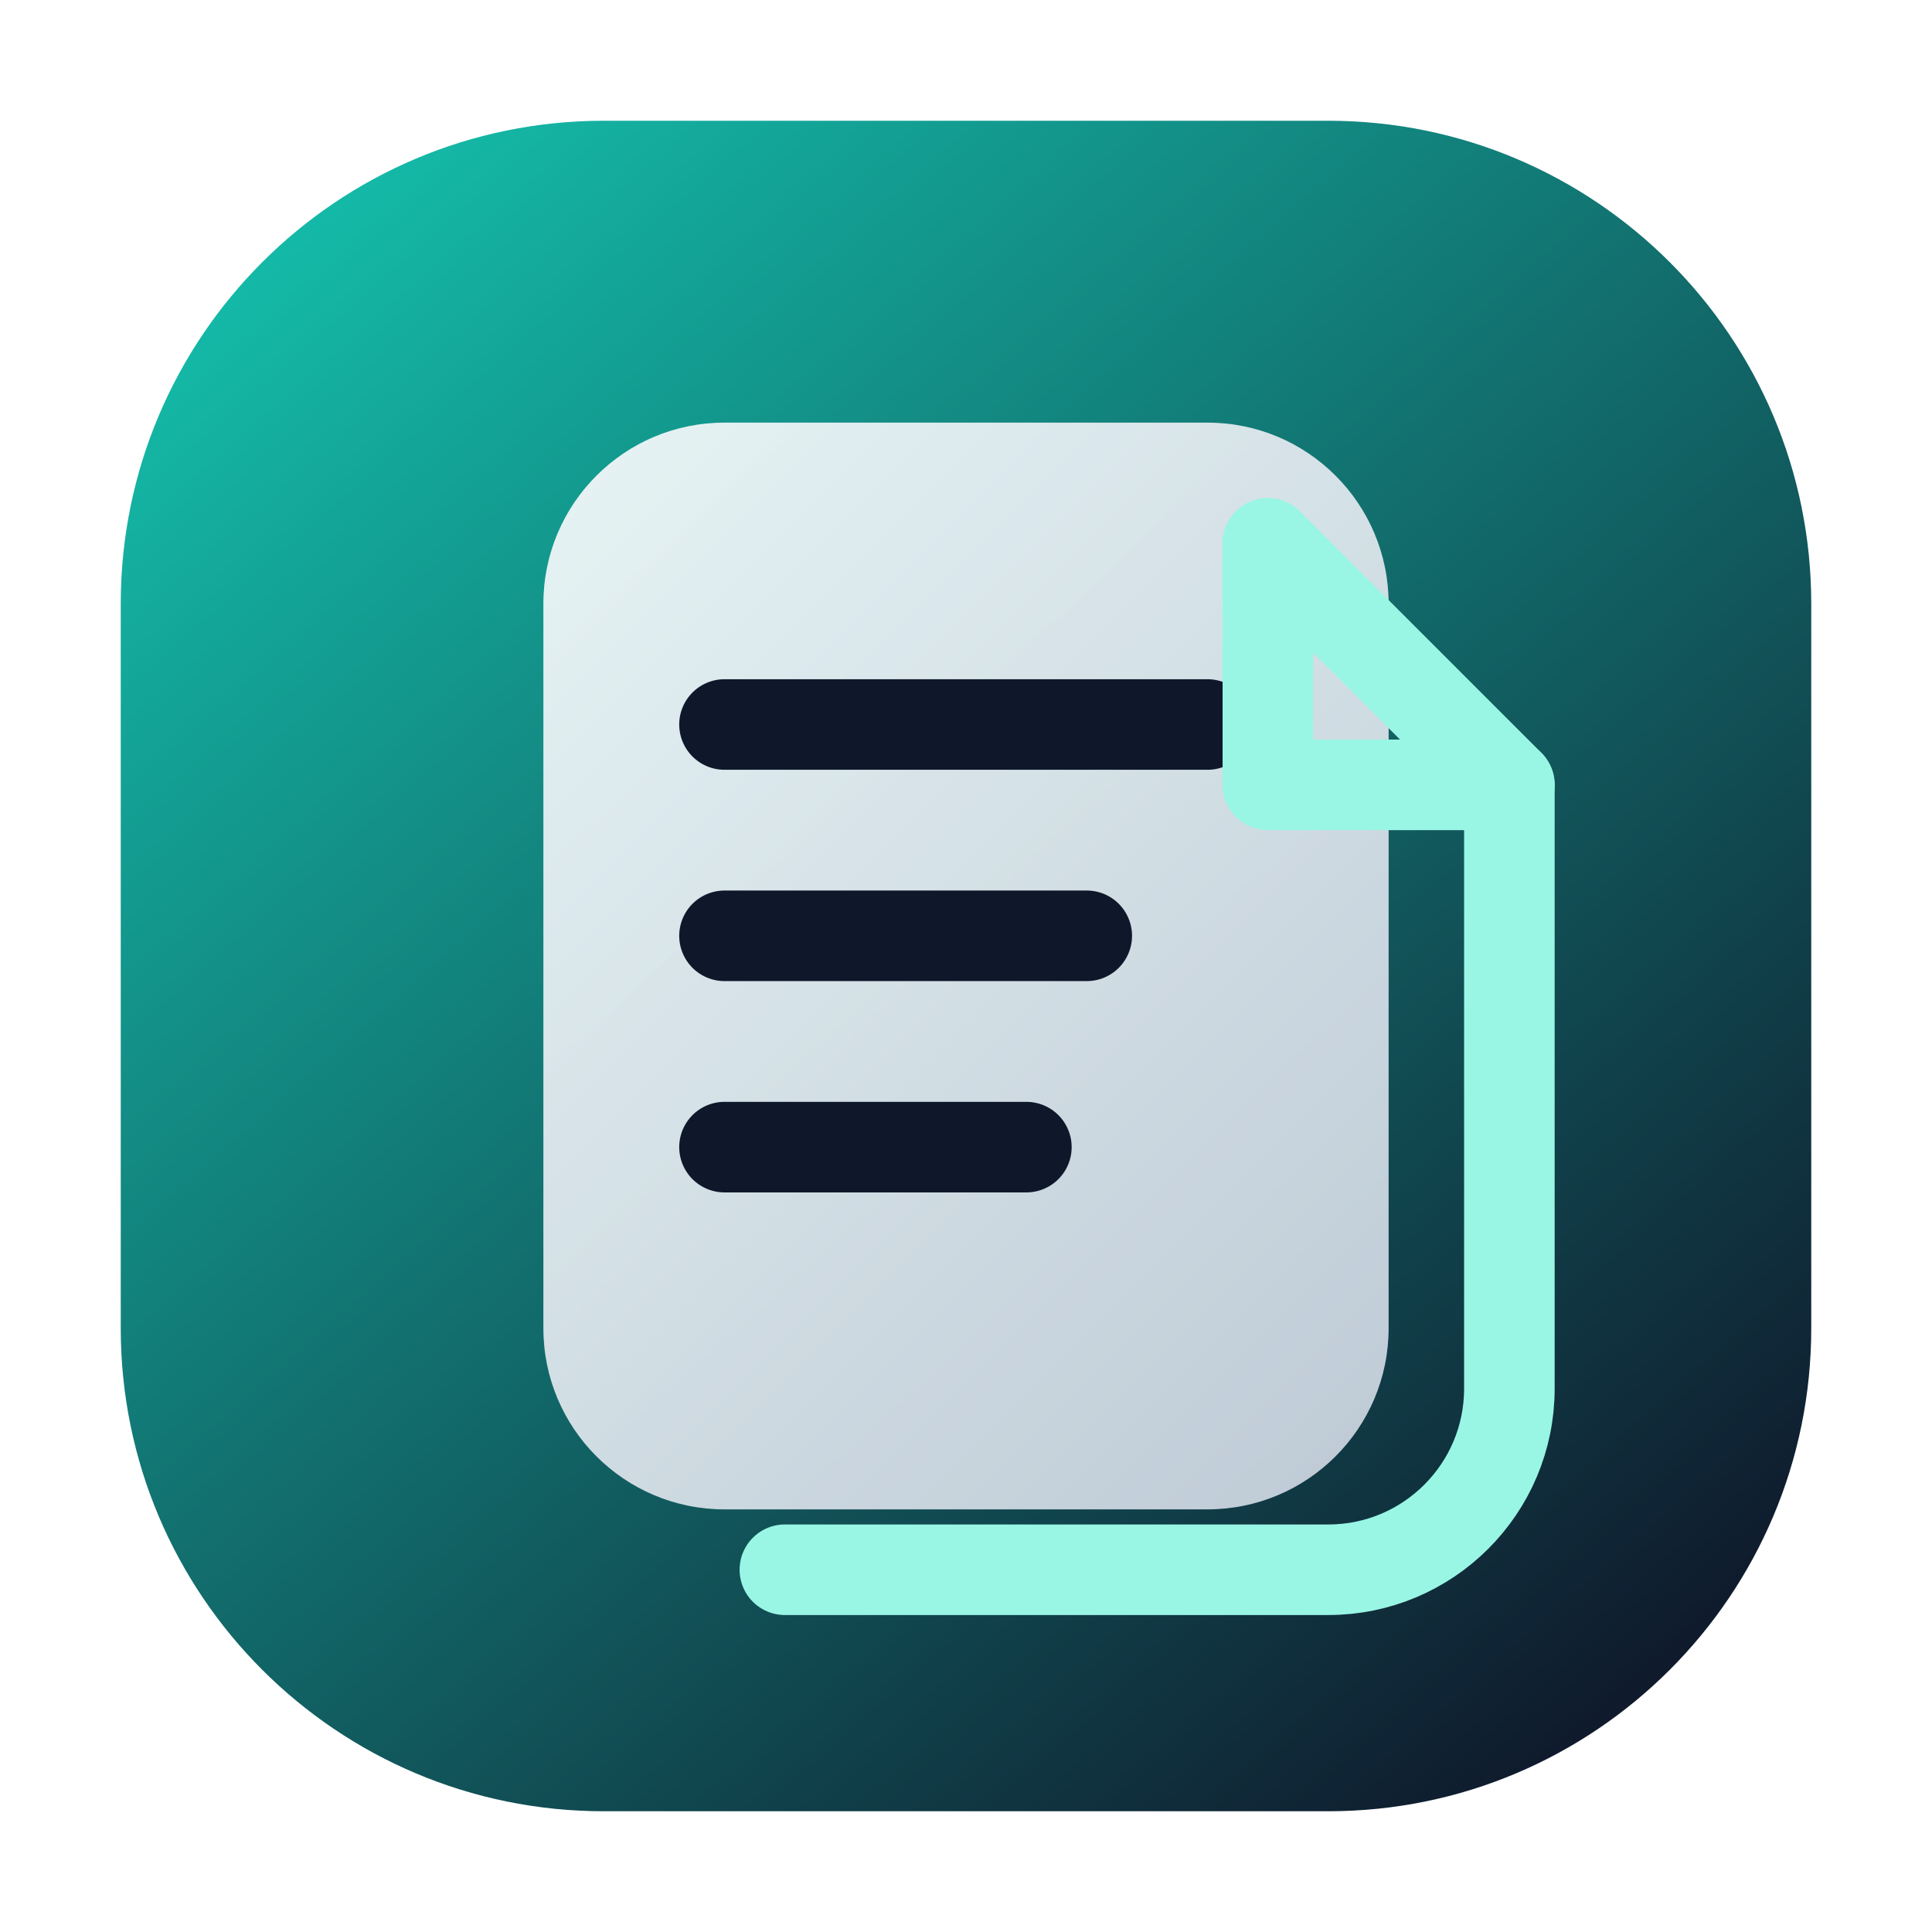
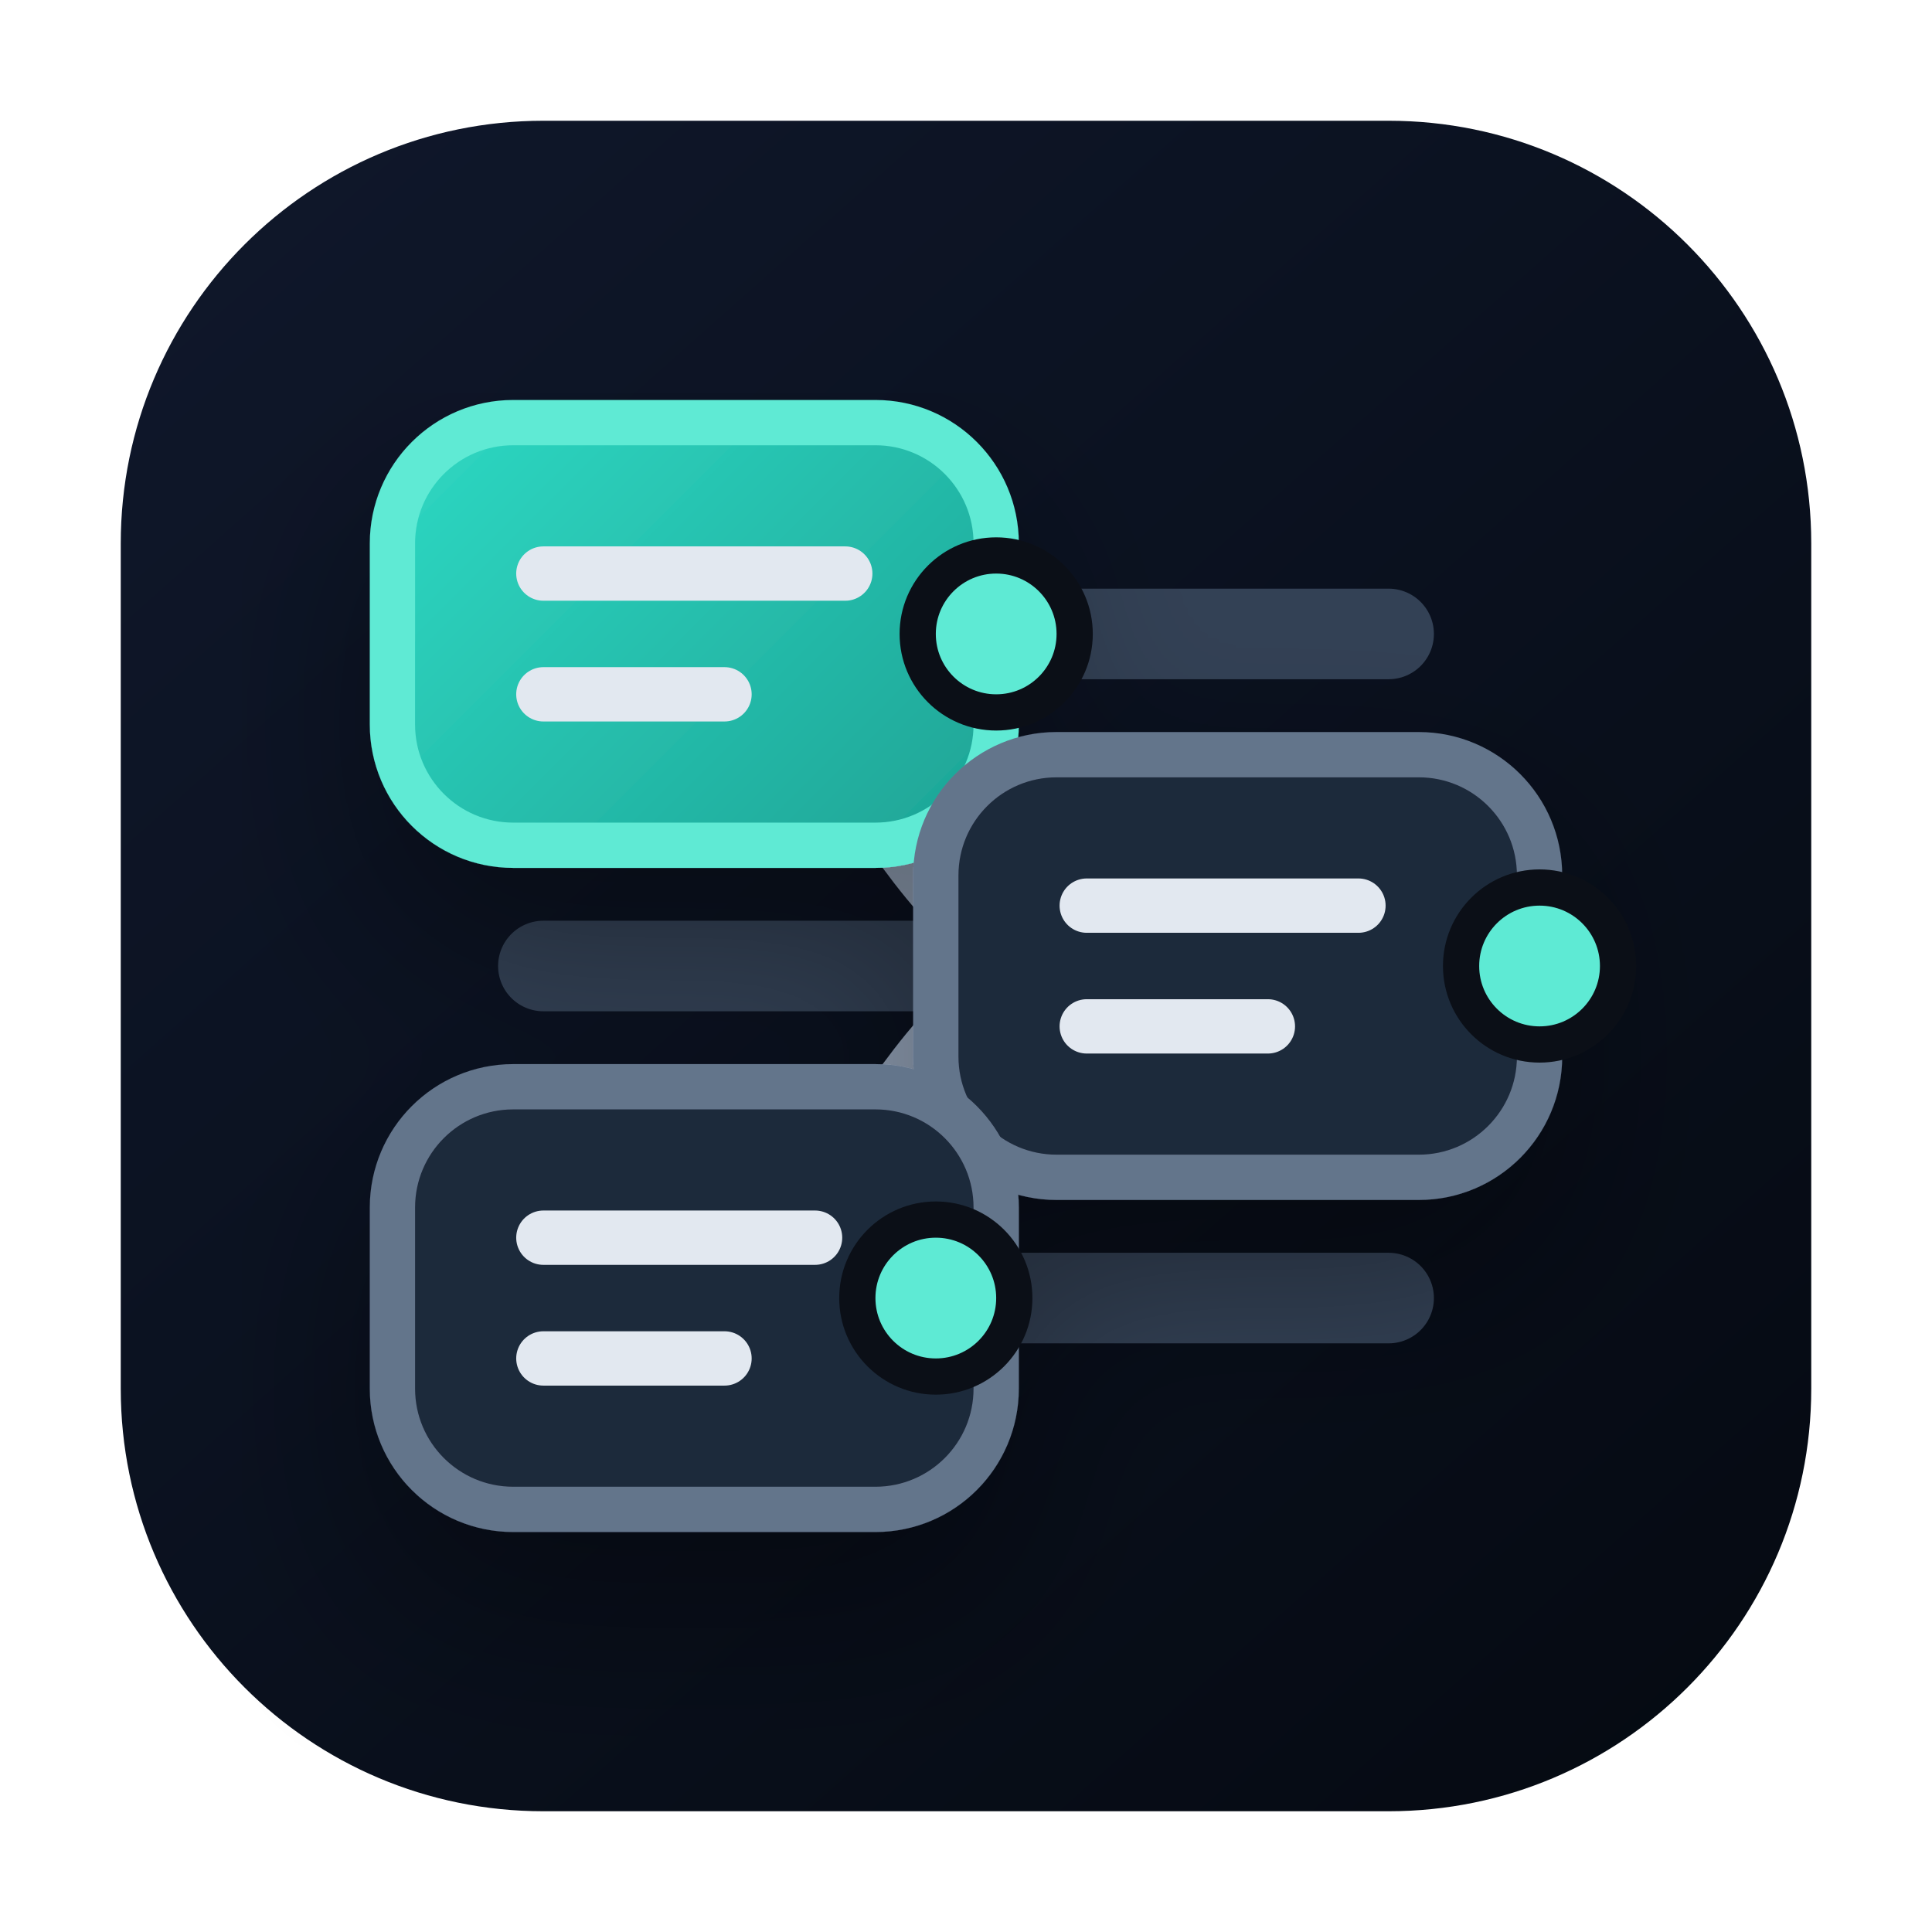
<svg xmlns="http://www.w3.org/2000/svg" viewBox="0 0 64 64" fill="none">
  <defs>
-     <linearGradient id="bg" x1="10" y1="8" x2="54" y2="58" gradientUnits="userSpaceOnUse">
-       <stop stop-color="#14B8A6" />
-       <stop offset="1" stop-color="#0F172A" />
+     <linearGradient id="bg" x1="8" y1="6" x2="56" y2="60" gradientUnits="userSpaceOnUse">
+       <stop stop-color="#0F172A" />
+       <stop offset="1" stop-color="#050A12" />
    </linearGradient>
-     <linearGradient id="card" x1="18" y1="16" x2="50" y2="48" gradientUnits="userSpaceOnUse">
-       <stop stop-color="#F8FAFC" />
-       <stop offset="1" stop-color="#CBD5E1" />
+     <linearGradient id="active" x1="16" y1="14" x2="46" y2="44" gradientUnits="userSpaceOnUse">
+       <stop stop-color="#2DD4BF" />
+       <stop offset="1" stop-color="#0F766E" />
    </linearGradient>
+     <filter id="shadow" x="8" y="10" width="48" height="48" color-interpolation-filters="sRGB" filterUnits="userSpaceOnUse">
+       <feDropShadow dx="0" dy="3" stdDeviation="3" flood-color="#000000" flood-opacity=".35" />
+     </filter>
  </defs>
-   <rect x="4" y="4" width="56" height="56" rx="16" fill="url(#bg)" />
-   <rect x="18" y="14" width="28" height="36" rx="6" fill="url(#card)" opacity=".92" />
-   <path d="M24 24h16M24 31h12M24 38h10" stroke="#0F172A" stroke-linecap="round" stroke-width="3" />
-   <path d="M42 18l8 8v20a6 6 0 0 1-6 6H26" stroke="#99F6E4" stroke-linecap="round" stroke-linejoin="round" stroke-width="3" />
-   <path d="M42 18v8h8" stroke="#99F6E4" stroke-linecap="round" stroke-linejoin="round" stroke-width="3" />
+   <rect x="4" y="4" width="56" height="56" rx="14" fill="url(#bg)" />
+   <path d="M19 21h27M19 43h27M18 32h28" stroke="#334155" stroke-width="3" stroke-linecap="round" />
+   <path d="M23 21c5 0 7 11 13 11h5M23 43c5 0 7-11 13-11h5" stroke="#94A3B8" stroke-width="2.4" stroke-linecap="round" />
+   <g filter="url(#shadow)">
+     <rect x="13" y="14" width="20" height="14" rx="4" fill="url(#active)" stroke="#5EEAD4" stroke-width="1.5" />
+     <rect x="31" y="25" width="20" height="14" rx="4" fill="#1E293B" stroke="#64748B" stroke-width="1.5" />
+     <rect x="13" y="36" width="20" height="14" rx="4" fill="#1E293B" stroke="#64748B" stroke-width="1.5" />
+   </g>
+   <path d="M18 19h10M18 23h6M36 30h9M36 34h6M18 41h9M18 45h6" stroke="#E2E8F0" stroke-width="1.8" stroke-linecap="round" />
+   <circle cx="33" cy="21" r="2.6" fill="#5EEAD4" stroke="#0B0F17" stroke-width="1.2" />
+   <circle cx="31" cy="43" r="2.6" fill="#5EEAD4" stroke="#0B0F17" stroke-width="1.2" />
+   <circle cx="51" cy="32" r="2.6" fill="#5EEAD4" stroke="#0B0F17" stroke-width="1.2" />
</svg>
